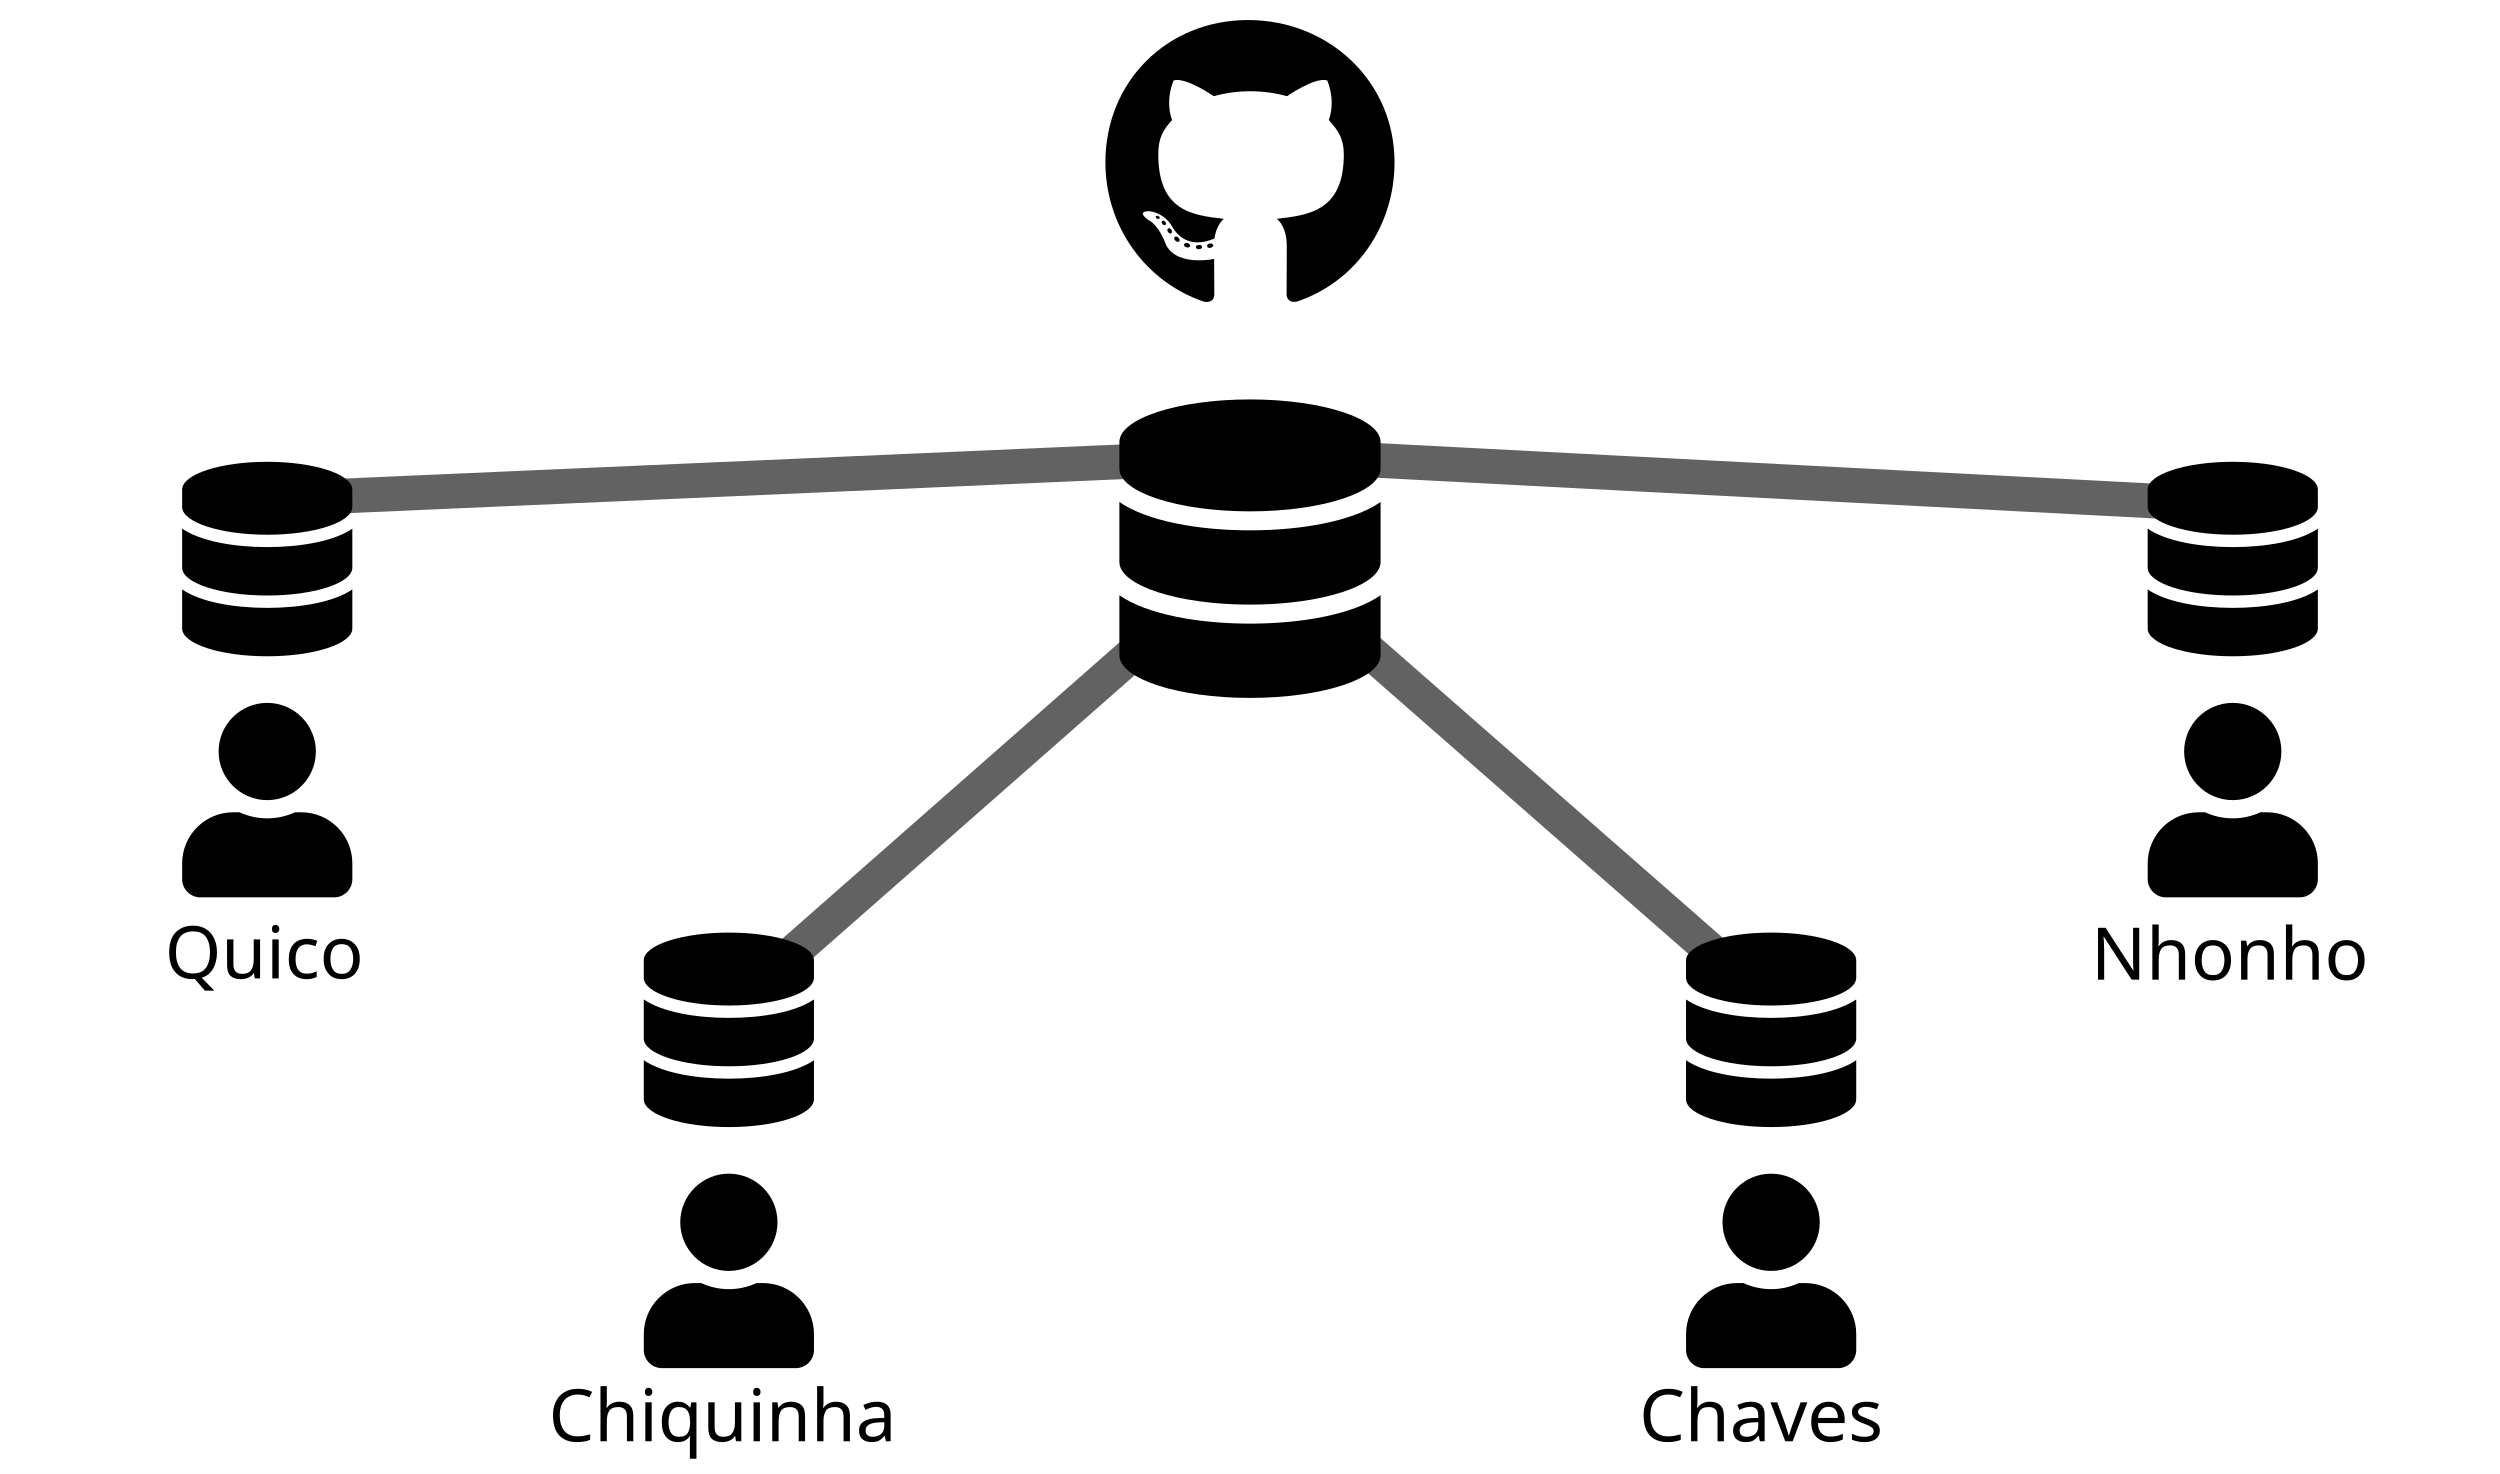
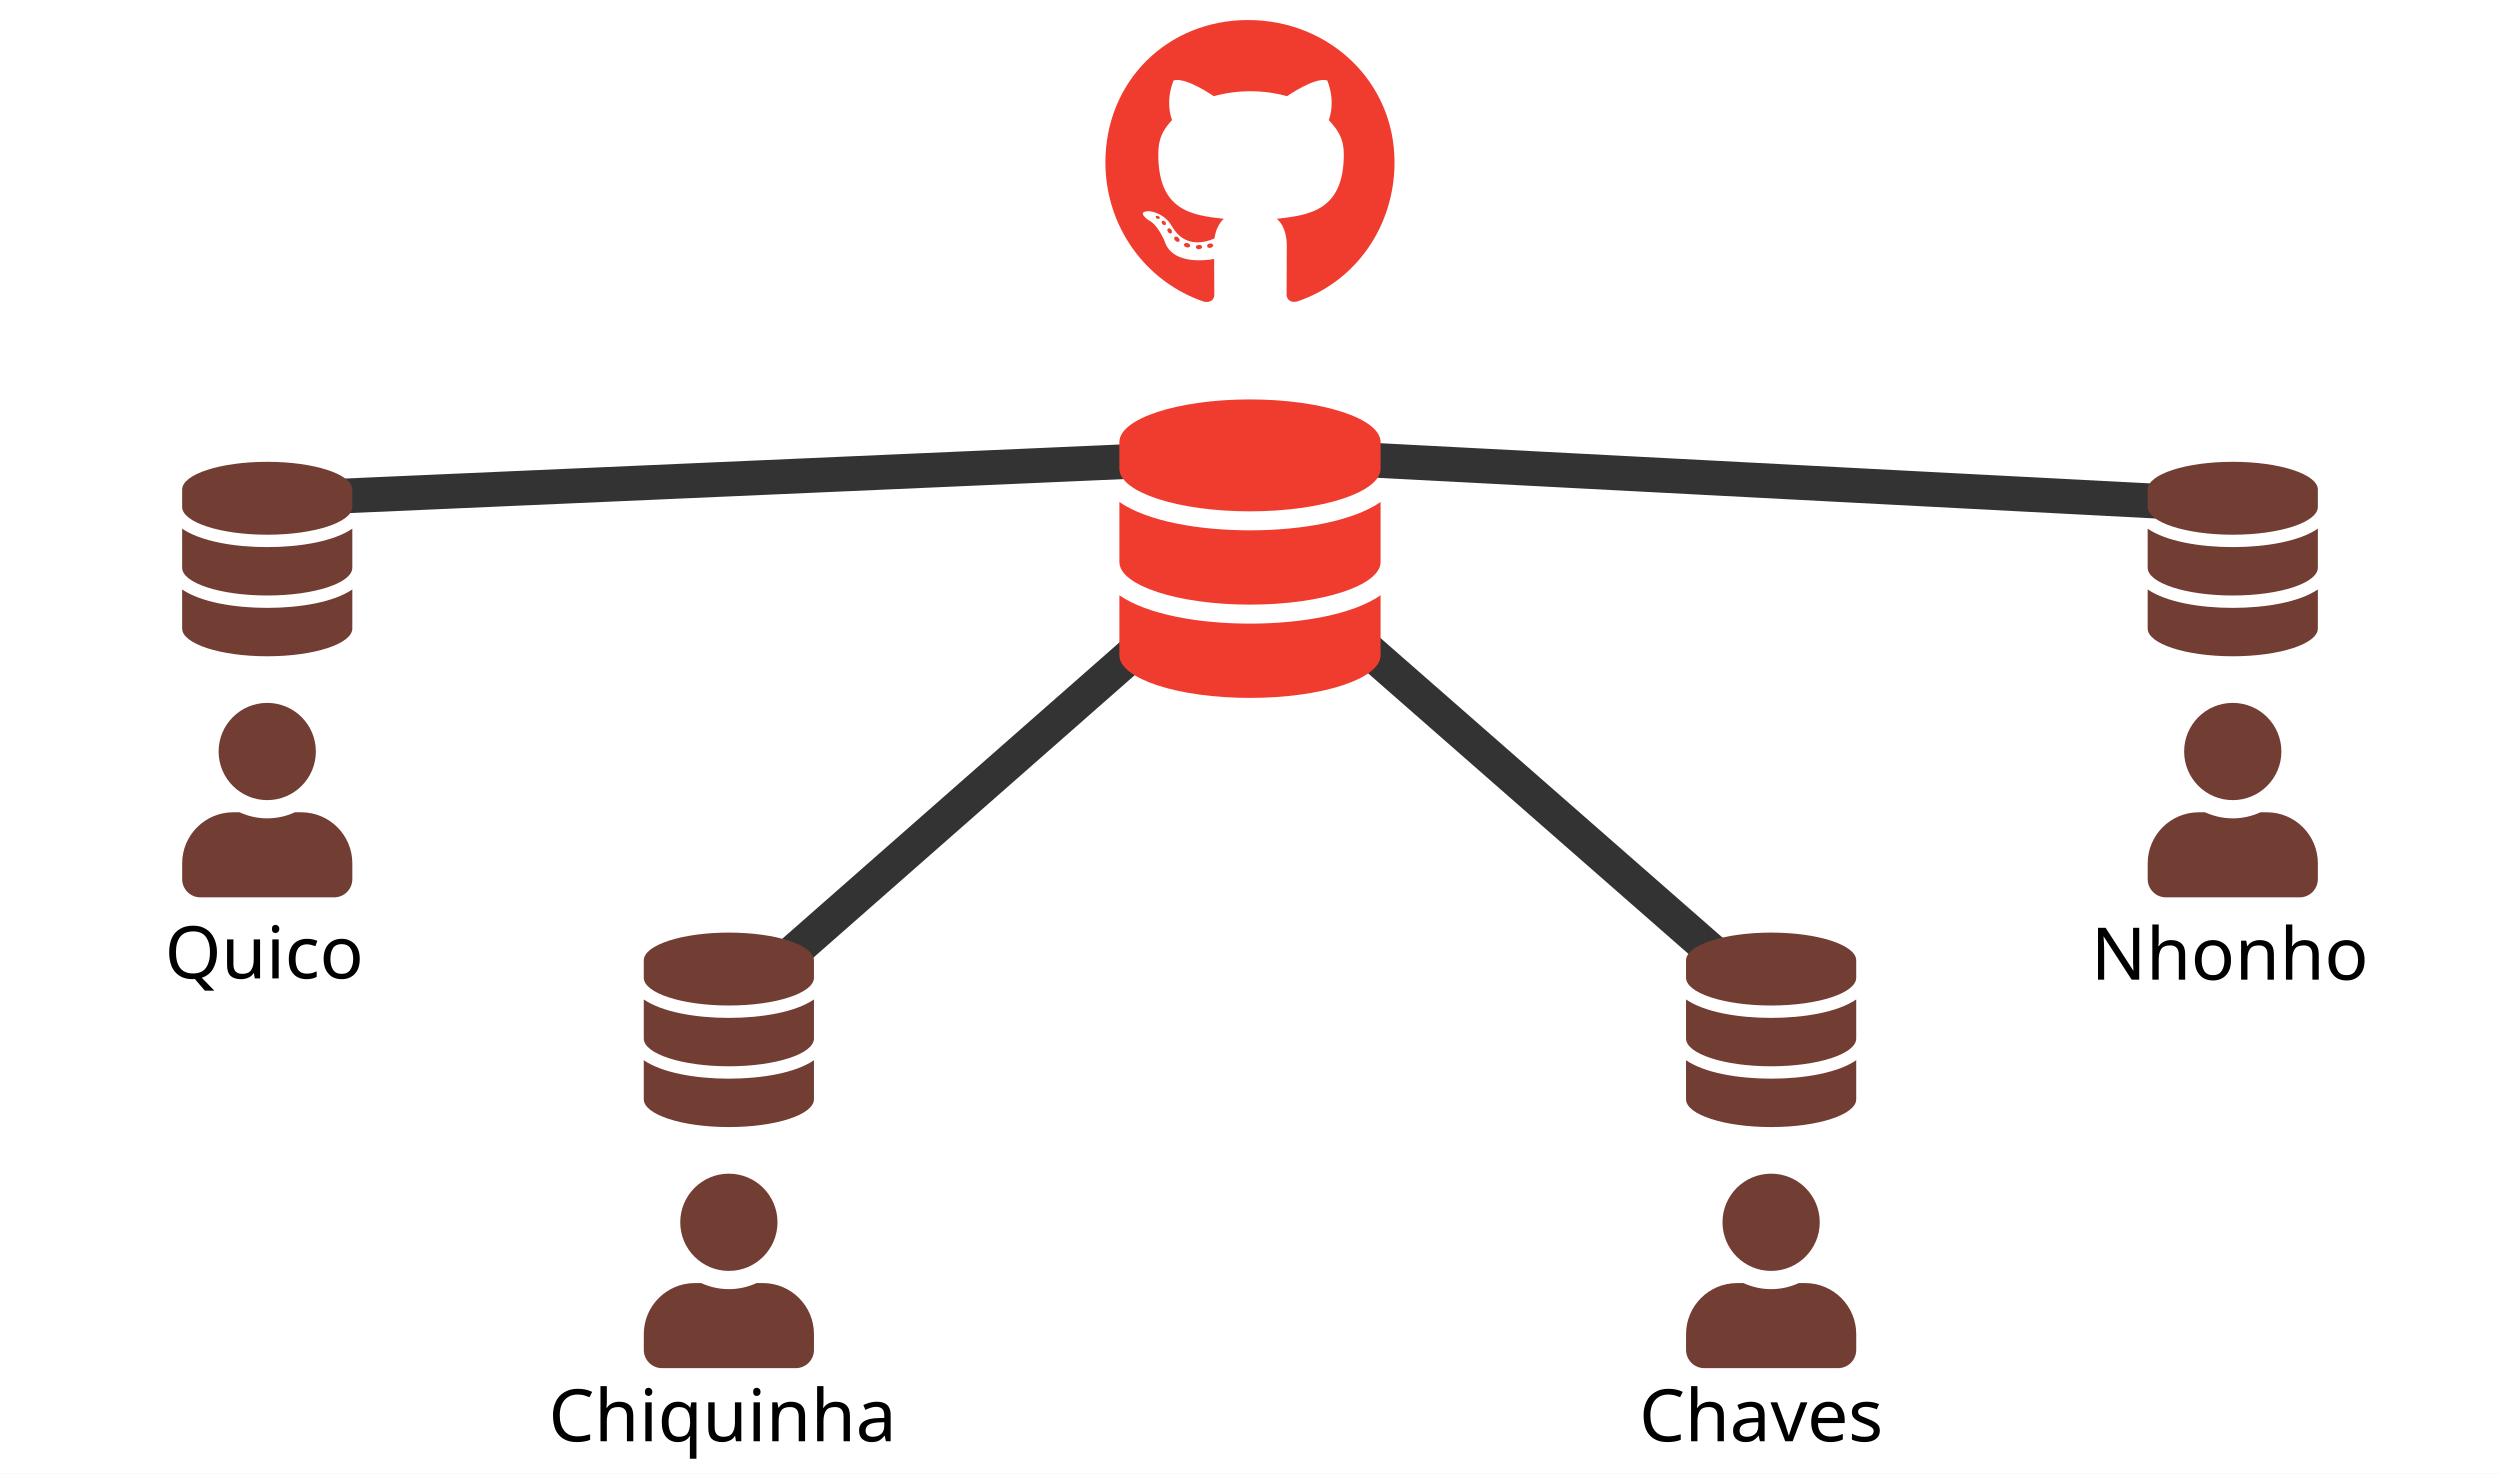
- <svg xmlns="http://www.w3.org/2000/svg" width="190.495mm" height="112.285mm" viewBox="0 0 190.495 112.285" version="1.1" id="svg5">
+ <svg xmlns="http://www.w3.org/2000/svg" width="121.917mm" height="71.862mm" viewBox="0 0 121.917 71.862" version="1.1" id="svg5">
  <defs id="defs2">
    <marker style="overflow:visible" id="Arrow1Lend" refX="0" refY="0" orient="auto">
      <path transform="matrix(-0.8,0,0,-0.8,-10,0)" style="fill:context-stroke;fill-rule:evenodd;stroke:context-stroke;stroke-width:1pt" d="M 0,0 5,-5 -12.5,0 5,5 Z" id="path1398" />
    </marker>
    <marker style="overflow:visible" id="marker1665" refX="0" refY="0" orient="auto">
      <path transform="scale(0.8)" style="fill:context-stroke;fill-rule:evenodd;stroke:context-stroke;stroke-width:1pt" d="M 5.77,0 -2.88,5 V -5 Z" id="path1663" />
    </marker>
    <marker style="overflow:visible" id="TriangleOutL" refX="0" refY="0" orient="auto">
      <path transform="scale(0.8)" style="fill:context-stroke;fill-rule:evenodd;stroke:context-stroke;stroke-width:1pt" d="M 5.77,0 -2.88,5 V -5 Z" id="path1537" />
    </marker>
  </defs>
-   <g id="layer1" transform="translate(-9.268465,-110.7315)">
-     <rect style="fill:#ffffff;fill-opacity:1;stroke:none;stroke-width:2.358;stroke-linecap:round;stroke-miterlimit:4;stroke-dasharray:none;stroke-opacity:1" id="rect4089" width="190.495" height="112.285" x="9.268" y="110.732" />
-     <path style="fill:none;fill-rule:evenodd;stroke:#626262;stroke-width:2.646;stroke-linecap:round;stroke-linejoin:miter;stroke-miterlimit:4;stroke-dasharray:none;stroke-opacity:1" d="m 97.379,145.804 -65.67,2.884" id="path1313" />
-     <path style="fill:none;fill-rule:evenodd;stroke:#626262;stroke-width:2.646;stroke-linecap:round;stroke-linejoin:miter;stroke-miterlimit:4;stroke-dasharray:none;stroke-opacity:1" d="m 111.653,145.682 64.568,3.374" id="path1313-0" />
-     <path style="fill:none;fill-rule:evenodd;stroke:#626262;stroke-width:2.646;stroke-linecap:round;stroke-linejoin:miter;stroke-miterlimit:4;stroke-dasharray:none;stroke-opacity:1" d="m 112.509,159.399 29.148,25.53" id="path1313-0-8" />
-     <path style="fill:none;fill-rule:evenodd;stroke:#626262;stroke-width:2.646;stroke-linecap:round;stroke-linejoin:miter;stroke-miterlimit:4;stroke-dasharray:none;stroke-opacity:1" d="M 96.89,159.399 67.986,184.806" id="path1313-0-8-0" />
-     <g id="g1088" transform="translate(-75.36879,-9.431134)">
-       <path d="m 111.484,157.468 v 1.323 c 0,1.166 -2.904,2.117 -6.484,2.117 -3.58,0 -6.484,-0.951 -6.484,-2.117 v -1.323 c 0,-1.166 2.904,-2.117 6.484,-2.117 3.58,0 6.484,0.951 6.484,2.117 z m 0,2.977 v 2.977 c 0,1.166 -2.904,2.117 -6.484,2.117 -3.58,0 -6.484,-0.951 -6.484,-2.117 v -2.977 c 1.393,0.959 3.943,1.406 6.484,1.406 2.541,0 5.091,-0.447 6.484,-1.406 z m 0,4.631 v 2.977 c 0,1.166 -2.904,2.117 -6.484,2.117 -3.58,0 -6.484,-0.951 -6.484,-2.117 v -2.977 c 1.393,0.959 3.943,1.406 6.484,1.406 2.541,0 5.091,-0.447 6.484,-1.406 z" id="path824" style="stroke-width:0.029" />
-       <path d="m 105,181.131 c 2.046,0 3.705,-1.659 3.705,-3.705 0,-2.046 -1.659,-3.705 -3.705,-3.705 -2.046,0 -3.705,1.659 -3.705,3.705 0,2.046 1.659,3.705 3.705,3.705 z m 2.594,0.926 h -0.483 c -0.643,0.295 -1.358,0.463 -2.11,0.463 -0.753,0 -1.465,-0.168 -2.11,-0.463 h -0.483 c -2.148,0 -3.89,1.743 -3.89,3.89 v 1.204 c 0,0.767 0.622,1.389 1.389,1.389 h 10.189 c 0.767,0 1.389,-0.622 1.389,-1.389 v -1.204 c 0,-2.148 -1.743,-3.89 -3.89,-3.89 z" id="path833" style="stroke-width:0.029" />
+   <g id="layer1" transform="translate(-43.55751,-130.9428)">
+     <g id="g1083" transform="matrix(0.64,0,0,0.64,37.6257,60.07458)">
+       <rect style="fill:#ffffff;fill-opacity:1;stroke:none;stroke-width:2.358;stroke-linecap:round;stroke-miterlimit:4;stroke-dasharray:none;stroke-opacity:1" id="rect4089" width="190.495" height="112.285" x="9.268" y="110.732" />
+       <path style="fill:none;fill-rule:evenodd;stroke:#333333;stroke-width:2.646;stroke-linecap:round;stroke-linejoin:miter;stroke-miterlimit:4;stroke-dasharray:none;stroke-opacity:1" d="m 97.379,145.804 -65.67,2.884" id="path1313" />
+       <path style="fill:none;fill-rule:evenodd;stroke:#333333;stroke-width:2.646;stroke-linecap:round;stroke-linejoin:miter;stroke-miterlimit:4;stroke-dasharray:none;stroke-opacity:1" d="m 111.653,145.682 64.568,3.374" id="path1313-0" />
+       <path style="fill:none;fill-rule:evenodd;stroke:#333333;stroke-width:2.646;stroke-linecap:round;stroke-linejoin:miter;stroke-miterlimit:4;stroke-dasharray:none;stroke-opacity:1" d="m 112.509,159.399 29.148,25.53" id="path1313-0-8" />
+       <path style="fill:none;fill-rule:evenodd;stroke:#333333;stroke-width:2.646;stroke-linecap:round;stroke-linejoin:miter;stroke-miterlimit:4;stroke-dasharray:none;stroke-opacity:1" d="M 96.89,159.399 67.986,184.806" id="path1313-0-8-0" />
+       <g id="g1088" transform="translate(-75.36879,-9.431134)" style="fill:#723d33;fill-opacity:1">
+         <path d="m 111.484,157.468 v 1.323 c 0,1.166 -2.904,2.117 -6.484,2.117 -3.58,0 -6.484,-0.951 -6.484,-2.117 v -1.323 c 0,-1.166 2.904,-2.117 6.484,-2.117 3.58,0 6.484,0.951 6.484,2.117 z m 0,2.977 v 2.977 c 0,1.166 -2.904,2.117 -6.484,2.117 -3.58,0 -6.484,-0.951 -6.484,-2.117 v -2.977 c 1.393,0.959 3.943,1.406 6.484,1.406 2.541,0 5.091,-0.447 6.484,-1.406 z m 0,4.631 v 2.977 c 0,1.166 -2.904,2.117 -6.484,2.117 -3.58,0 -6.484,-0.951 -6.484,-2.117 v -2.977 c 1.393,0.959 3.943,1.406 6.484,1.406 2.541,0 5.091,-0.447 6.484,-1.406 z" id="path824" style="fill:#723d33;fill-opacity:1;stroke-width:0.029" />
+         <path d="m 105,181.131 c 2.046,0 3.705,-1.659 3.705,-3.705 0,-2.046 -1.659,-3.705 -3.705,-3.705 -2.046,0 -3.705,1.659 -3.705,3.705 0,2.046 1.659,3.705 3.705,3.705 z m 2.594,0.926 h -0.483 c -0.643,0.295 -1.358,0.463 -2.11,0.463 -0.753,0 -1.465,-0.168 -2.11,-0.463 h -0.483 c -2.148,0 -3.89,1.743 -3.89,3.89 v 1.204 c 0,0.767 0.622,1.389 1.389,1.389 h 10.189 c 0.767,0 1.389,-0.622 1.389,-1.389 v -1.204 c 0,-2.148 -1.743,-3.89 -3.89,-3.89 z" id="path833" style="fill:#723d33;fill-opacity:1;stroke-width:0.029" />
+       </g>
+       <g id="g1088-1" transform="translate(-40.19321,26.44218)" style="fill:#723d33;fill-opacity:1">
+         <path d="m 111.484,157.468 v 1.323 c 0,1.166 -2.904,2.117 -6.484,2.117 -3.58,0 -6.484,-0.951 -6.484,-2.117 v -1.323 c 0,-1.166 2.904,-2.117 6.484,-2.117 3.58,0 6.484,0.951 6.484,2.117 z m 0,2.977 v 2.977 c 0,1.166 -2.904,2.117 -6.484,2.117 -3.58,0 -6.484,-0.951 -6.484,-2.117 v -2.977 c 1.393,0.959 3.943,1.406 6.484,1.406 2.541,0 5.091,-0.447 6.484,-1.406 z m 0,4.631 v 2.977 c 0,1.166 -2.904,2.117 -6.484,2.117 -3.58,0 -6.484,-0.951 -6.484,-2.117 v -2.977 c 1.393,0.959 3.943,1.406 6.484,1.406 2.541,0 5.091,-0.447 6.484,-1.406 z" id="path824-0" style="fill:#723d33;fill-opacity:1;stroke-width:0.029" />
+         <path d="m 105,181.131 c 2.046,0 3.705,-1.659 3.705,-3.705 0,-2.046 -1.659,-3.705 -3.705,-3.705 -2.046,0 -3.705,1.659 -3.705,3.705 0,2.046 1.659,3.705 3.705,3.705 z m 2.594,0.926 h -0.483 c -0.643,0.295 -1.358,0.463 -2.11,0.463 -0.753,0 -1.465,-0.168 -2.11,-0.463 h -0.483 c -2.148,0 -3.89,1.743 -3.89,3.89 v 1.204 c 0,0.767 0.622,1.389 1.389,1.389 h 10.189 c 0.767,0 1.389,-0.622 1.389,-1.389 v -1.204 c 0,-2.148 -1.743,-3.89 -3.89,-3.89 z" id="path833-2" style="fill:#723d33;fill-opacity:1;stroke-width:0.029" />
+       </g>
+       <g id="g1088-7" transform="translate(39.22485,26.44218)" style="fill:#723d33;fill-opacity:1">
+         <path d="m 111.484,157.468 v 1.323 c 0,1.166 -2.904,2.117 -6.484,2.117 -3.58,0 -6.484,-0.951 -6.484,-2.117 v -1.323 c 0,-1.166 2.904,-2.117 6.484,-2.117 3.58,0 6.484,0.951 6.484,2.117 z m 0,2.977 v 2.977 c 0,1.166 -2.904,2.117 -6.484,2.117 -3.58,0 -6.484,-0.951 -6.484,-2.117 v -2.977 c 1.393,0.959 3.943,1.406 6.484,1.406 2.541,0 5.091,-0.447 6.484,-1.406 z m 0,4.631 v 2.977 c 0,1.166 -2.904,2.117 -6.484,2.117 -3.58,0 -6.484,-0.951 -6.484,-2.117 v -2.977 c 1.393,0.959 3.943,1.406 6.484,1.406 2.541,0 5.091,-0.447 6.484,-1.406 z" id="path824-9" style="fill:#723d33;fill-opacity:1;stroke-width:0.029" />
+         <path d="m 105,181.131 c 2.046,0 3.705,-1.659 3.705,-3.705 0,-2.046 -1.659,-3.705 -3.705,-3.705 -2.046,0 -3.705,1.659 -3.705,3.705 0,2.046 1.659,3.705 3.705,3.705 z m 2.594,0.926 h -0.483 c -0.643,0.295 -1.358,0.463 -2.11,0.463 -0.753,0 -1.465,-0.168 -2.11,-0.463 h -0.483 c -2.148,0 -3.89,1.743 -3.89,3.89 v 1.204 c 0,0.767 0.622,1.389 1.389,1.389 h 10.189 c 0.767,0 1.389,-0.622 1.389,-1.389 v -1.204 c 0,-2.148 -1.743,-3.89 -3.89,-3.89 z" id="path833-3" style="fill:#723d33;fill-opacity:1;stroke-width:0.029" />
+       </g>
+       <g id="g1088-9" transform="translate(74.40043,-9.431135)" style="fill:#723d33;fill-opacity:1">
+         <path d="m 111.484,157.468 v 1.323 c 0,1.166 -2.904,2.117 -6.484,2.117 -3.58,0 -6.484,-0.951 -6.484,-2.117 v -1.323 c 0,-1.166 2.904,-2.117 6.484,-2.117 3.58,0 6.484,0.951 6.484,2.117 z m 0,2.977 v 2.977 c 0,1.166 -2.904,2.117 -6.484,2.117 -3.58,0 -6.484,-0.951 -6.484,-2.117 v -2.977 c 1.393,0.959 3.943,1.406 6.484,1.406 2.541,0 5.091,-0.447 6.484,-1.406 z m 0,4.631 v 2.977 c 0,1.166 -2.904,2.117 -6.484,2.117 -3.58,0 -6.484,-0.951 -6.484,-2.117 v -2.977 c 1.393,0.959 3.943,1.406 6.484,1.406 2.541,0 5.091,-0.447 6.484,-1.406 z" id="path824-6" style="fill:#723d33;fill-opacity:1;stroke-width:0.029" />
+         <path d="m 105,181.131 c 2.046,0 3.705,-1.659 3.705,-3.705 0,-2.046 -1.659,-3.705 -3.705,-3.705 -2.046,0 -3.705,1.659 -3.705,3.705 0,2.046 1.659,3.705 3.705,3.705 z m 2.594,0.926 h -0.483 c -0.643,0.295 -1.358,0.463 -2.11,0.463 -0.753,0 -1.465,-0.168 -2.11,-0.463 h -0.483 c -2.148,0 -3.89,1.743 -3.89,3.89 v 1.204 c 0,0.767 0.622,1.389 1.389,1.389 h 10.189 c 0.767,0 1.389,-0.622 1.389,-1.389 v -1.204 c 0,-2.148 -1.743,-3.89 -3.89,-3.89 z" id="path833-37" style="fill:#723d33;fill-opacity:1;stroke-width:0.029" />
+       </g>
+       <g id="g1166" transform="matrix(1.534814,0,0,1.534814,-53.53863,-38.72118)" style="fill:#f03c2e;fill-opacity:1">
+         <path d="m 109.463,119.322 v 1.323 c 0,1.166 -2.904,2.117 -6.484,2.117 -3.58,0 -6.484,-0.951 -6.484,-2.117 v -1.323 c 0,-1.166 2.904,-2.117 6.484,-2.117 3.58,0 6.484,0.951 6.484,2.117 z m 0,2.977 v 2.977 c 0,1.166 -2.904,2.117 -6.484,2.117 -3.58,0 -6.484,-0.951 -6.484,-2.117 v -2.977 c 1.393,0.959 3.943,1.406 6.484,1.406 2.541,0 5.091,-0.447 6.484,-1.406 z m 0,4.631 v 2.977 c 0,1.166 -2.904,2.117 -6.484,2.117 -3.58,0 -6.484,-0.951 -6.484,-2.117 v -2.977 c 1.393,0.959 3.943,1.406 6.484,1.406 2.541,0 5.091,-0.447 6.484,-1.406 z" id="path824-2" style="fill:#f03c2e;fill-opacity:1;stroke-width:0.029" />
+         <path d="m 100.603,109.64 c 0,0.058 -0.067,0.104 -0.151,0.104 -0.096,0.009 -0.162,-0.038 -0.162,-0.104 0,-0.058 0.067,-0.104 0.151,-0.104 0.087,-0.009 0.162,0.038 0.162,0.104 z m -0.9,-0.13 c -0.02,0.058 0.038,0.124 0.124,0.142 0.075,0.029 0.162,0 0.179,-0.058 0.017,-0.058 -0.038,-0.124 -0.124,-0.151 -0.075,-0.02 -0.159,0.009 -0.179,0.067 z m 1.279,-0.049 c -0.084,0.02 -0.142,0.075 -0.133,0.142 0.009,0.058 0.084,0.096 0.171,0.075 0.084,-0.02 0.142,-0.075 0.133,-0.133 -0.009,-0.055 -0.087,-0.093 -0.171,-0.084 z m 1.905,-11.092 c -4.015,0 -7.086,3.048 -7.086,7.063 0,3.21 2.02,5.957 4.906,6.924 0.371,0.067 0.501,-0.162 0.501,-0.35 0,-0.179 -0.009,-1.169 -0.009,-1.777 0,0 -2.026,0.434 -2.452,-0.863 0,0 -0.33,-0.842 -0.805,-1.059 0,0 -0.663,-0.454 0.046,-0.446 0,0 0.721,0.058 1.117,0.747 0.634,1.117 1.696,0.796 2.11,0.605 0.067,-0.463 0.255,-0.784 0.463,-0.975 -1.618,-0.179 -3.251,-0.414 -3.251,-3.199 0,-0.796 0.22,-1.195 0.683,-1.705 -0.075,-0.188 -0.321,-0.964 0.075,-1.965 0.605,-0.188 1.997,0.782 1.997,0.782 0.579,-0.162 1.201,-0.246 1.818,-0.246 0.617,0 1.239,0.084 1.818,0.246 0,0 1.392,-0.973 1.997,-0.782 0.397,1.004 0.151,1.777 0.075,1.965 0.463,0.512 0.747,0.912 0.747,1.705 0,2.793 -1.705,3.016 -3.323,3.199 0.266,0.229 0.492,0.663 0.492,1.343 0,0.975 -0.009,2.183 -0.009,2.42 0,0.188 0.133,0.417 0.501,0.35 2.895,-0.961 4.857,-3.708 4.857,-6.918 0,-4.015 -3.256,-7.063 -7.271,-7.063 z m -4.272,9.983 c -0.038,0.029 -0.029,0.096 0.02,0.151 0.046,0.046 0.113,0.067 0.151,0.029 0.038,-0.029 0.029,-0.096 -0.02,-0.151 -0.046,-0.046 -0.113,-0.067 -0.151,-0.029 z m -0.313,-0.234 c -0.02,0.038 0.009,0.084 0.067,0.113 0.046,0.029 0.104,0.02 0.124,-0.02 0.02,-0.038 -0.009,-0.084 -0.067,-0.113 -0.058,-0.017 -0.104,-0.009 -0.124,0.02 z m 0.938,1.03 c -0.046,0.038 -0.029,0.124 0.038,0.179 0.067,0.067 0.151,0.075 0.188,0.029 0.038,-0.038 0.02,-0.124 -0.038,-0.179 -0.064,-0.067 -0.151,-0.075 -0.188,-0.029 z m -0.33,-0.426 c -0.046,0.029 -0.046,0.104 0,0.171 0.046,0.067 0.124,0.096 0.162,0.067 0.046,-0.038 0.046,-0.113 0,-0.179 -0.041,-0.067 -0.116,-0.096 -0.162,-0.058 z" id="path842" style="fill:#f03c2e;fill-opacity:1;stroke-width:0.029" />
+       </g>
+       <text xml:space="preserve" style="font-style:normal;font-variant:normal;font-weight:normal;font-stretch:normal;font-size:5.529px;line-height:125%;font-family:'Lucida Sans';-inkscape-font-specification:'Lucida Sans, Normal';font-variant-ligatures:normal;font-variant-caps:normal;font-variant-numeric:normal;font-variant-east-asian:normal;letter-spacing:0px;word-spacing:0px;fill:#000000;fill-opacity:1;stroke:none;stroke-width:0.138px;stroke-linecap:butt;stroke-linejoin:miter;stroke-opacity:1" x="21.816" y="185.283" id="text5317">
+         <tspan id="tspan5315" style="font-style:normal;font-variant:normal;font-weight:normal;font-stretch:normal;font-size:5.529px;font-family:'Lucida Sans';-inkscape-font-specification:'Lucida Sans, Normal';font-variant-ligatures:normal;font-variant-caps:normal;font-variant-numeric:normal;font-variant-east-asian:normal;stroke-width:0.138px" x="21.816" y="185.283">Quico</tspan>
+       </text>
+       <text xml:space="preserve" style="font-style:normal;font-variant:normal;font-weight:normal;font-stretch:normal;font-size:5.529px;line-height:125%;font-family:'Lucida Sans';-inkscape-font-specification:'Lucida Sans, Normal';font-variant-ligatures:normal;font-variant-caps:normal;font-variant-numeric:normal;font-variant-east-asian:normal;letter-spacing:0px;word-spacing:0px;fill:#000000;fill-opacity:1;stroke:none;stroke-width:0.138px;stroke-linecap:butt;stroke-linejoin:miter;stroke-opacity:1" x="51.062" y="220.554" id="text5317-2">
+         <tspan id="tspan5315-7" style="font-style:normal;font-variant:normal;font-weight:normal;font-stretch:normal;font-size:5.529px;font-family:'Lucida Sans';-inkscape-font-specification:'Lucida Sans, Normal';font-variant-ligatures:normal;font-variant-caps:normal;font-variant-numeric:normal;font-variant-east-asian:normal;stroke-width:0.138px" x="51.062" y="220.554">Chiquinha</tspan>
+       </text>
+       <text xml:space="preserve" style="font-style:normal;font-variant:normal;font-weight:normal;font-stretch:normal;font-size:5.529px;line-height:125%;font-family:'Lucida Sans';-inkscape-font-specification:'Lucida Sans, Normal';font-variant-ligatures:normal;font-variant-caps:normal;font-variant-numeric:normal;font-variant-east-asian:normal;letter-spacing:0px;word-spacing:0px;fill:#000000;fill-opacity:1;stroke:none;stroke-width:0.138px;stroke-linecap:butt;stroke-linejoin:miter;stroke-opacity:1" x="134.165" y="220.554" id="text5317-1">
+         <tspan id="tspan5315-2" style="font-style:normal;font-variant:normal;font-weight:normal;font-stretch:normal;font-size:5.529px;font-family:'Lucida Sans';-inkscape-font-specification:'Lucida Sans, Normal';font-variant-ligatures:normal;font-variant-caps:normal;font-variant-numeric:normal;font-variant-east-asian:normal;stroke-width:0.138px" x="134.165" y="220.554">Chaves</tspan>
+       </text>
+       <text xml:space="preserve" style="font-style:normal;font-variant:normal;font-weight:normal;font-stretch:normal;font-size:5.529px;line-height:125%;font-family:'Lucida Sans';-inkscape-font-specification:'Lucida Sans, Normal';font-variant-ligatures:normal;font-variant-caps:normal;font-variant-numeric:normal;font-variant-east-asian:normal;letter-spacing:0px;word-spacing:0px;fill:#000000;fill-opacity:1;stroke:none;stroke-width:0.138px;stroke-linecap:butt;stroke-linejoin:miter;stroke-opacity:1" x="168.601" y="185.381" id="text5317-0">
+         <tspan id="tspan5315-4" style="font-style:normal;font-variant:normal;font-weight:normal;font-stretch:normal;font-size:5.529px;font-family:'Lucida Sans';-inkscape-font-specification:'Lucida Sans, Normal';font-variant-ligatures:normal;font-variant-caps:normal;font-variant-numeric:normal;font-variant-east-asian:normal;stroke-width:0.138px" x="168.601" y="185.381">Nhonho</tspan>
+       </text>
    </g>
-     <g id="g1088-1" transform="translate(-40.19321,26.44218)">
-       <path d="m 111.484,157.468 v 1.323 c 0,1.166 -2.904,2.117 -6.484,2.117 -3.58,0 -6.484,-0.951 -6.484,-2.117 v -1.323 c 0,-1.166 2.904,-2.117 6.484,-2.117 3.58,0 6.484,0.951 6.484,2.117 z m 0,2.977 v 2.977 c 0,1.166 -2.904,2.117 -6.484,2.117 -3.58,0 -6.484,-0.951 -6.484,-2.117 v -2.977 c 1.393,0.959 3.943,1.406 6.484,1.406 2.541,0 5.091,-0.447 6.484,-1.406 z m 0,4.631 v 2.977 c 0,1.166 -2.904,2.117 -6.484,2.117 -3.58,0 -6.484,-0.951 -6.484,-2.117 v -2.977 c 1.393,0.959 3.943,1.406 6.484,1.406 2.541,0 5.091,-0.447 6.484,-1.406 z" id="path824-0" style="stroke-width:0.029" />
-       <path d="m 105,181.131 c 2.046,0 3.705,-1.659 3.705,-3.705 0,-2.046 -1.659,-3.705 -3.705,-3.705 -2.046,0 -3.705,1.659 -3.705,3.705 0,2.046 1.659,3.705 3.705,3.705 z m 2.594,0.926 h -0.483 c -0.643,0.295 -1.358,0.463 -2.11,0.463 -0.753,0 -1.465,-0.168 -2.11,-0.463 h -0.483 c -2.148,0 -3.89,1.743 -3.89,3.89 v 1.204 c 0,0.767 0.622,1.389 1.389,1.389 h 10.189 c 0.767,0 1.389,-0.622 1.389,-1.389 v -1.204 c 0,-2.148 -1.743,-3.89 -3.89,-3.89 z" id="path833-2" style="stroke-width:0.029" />
-     </g>
-     <g id="g1088-7" transform="translate(39.22485,26.44218)">
-       <path d="m 111.484,157.468 v 1.323 c 0,1.166 -2.904,2.117 -6.484,2.117 -3.58,0 -6.484,-0.951 -6.484,-2.117 v -1.323 c 0,-1.166 2.904,-2.117 6.484,-2.117 3.58,0 6.484,0.951 6.484,2.117 z m 0,2.977 v 2.977 c 0,1.166 -2.904,2.117 -6.484,2.117 -3.58,0 -6.484,-0.951 -6.484,-2.117 v -2.977 c 1.393,0.959 3.943,1.406 6.484,1.406 2.541,0 5.091,-0.447 6.484,-1.406 z m 0,4.631 v 2.977 c 0,1.166 -2.904,2.117 -6.484,2.117 -3.58,0 -6.484,-0.951 -6.484,-2.117 v -2.977 c 1.393,0.959 3.943,1.406 6.484,1.406 2.541,0 5.091,-0.447 6.484,-1.406 z" id="path824-9" style="stroke-width:0.029" />
-       <path d="m 105,181.131 c 2.046,0 3.705,-1.659 3.705,-3.705 0,-2.046 -1.659,-3.705 -3.705,-3.705 -2.046,0 -3.705,1.659 -3.705,3.705 0,2.046 1.659,3.705 3.705,3.705 z m 2.594,0.926 h -0.483 c -0.643,0.295 -1.358,0.463 -2.11,0.463 -0.753,0 -1.465,-0.168 -2.11,-0.463 h -0.483 c -2.148,0 -3.89,1.743 -3.89,3.89 v 1.204 c 0,0.767 0.622,1.389 1.389,1.389 h 10.189 c 0.767,0 1.389,-0.622 1.389,-1.389 v -1.204 c 0,-2.148 -1.743,-3.89 -3.89,-3.89 z" id="path833-3" style="stroke-width:0.029" />
-     </g>
-     <g id="g1088-9" transform="translate(74.40043,-9.431135)">
-       <path d="m 111.484,157.468 v 1.323 c 0,1.166 -2.904,2.117 -6.484,2.117 -3.58,0 -6.484,-0.951 -6.484,-2.117 v -1.323 c 0,-1.166 2.904,-2.117 6.484,-2.117 3.58,0 6.484,0.951 6.484,2.117 z m 0,2.977 v 2.977 c 0,1.166 -2.904,2.117 -6.484,2.117 -3.58,0 -6.484,-0.951 -6.484,-2.117 v -2.977 c 1.393,0.959 3.943,1.406 6.484,1.406 2.541,0 5.091,-0.447 6.484,-1.406 z m 0,4.631 v 2.977 c 0,1.166 -2.904,2.117 -6.484,2.117 -3.58,0 -6.484,-0.951 -6.484,-2.117 v -2.977 c 1.393,0.959 3.943,1.406 6.484,1.406 2.541,0 5.091,-0.447 6.484,-1.406 z" id="path824-6" style="stroke-width:0.029" />
-       <path d="m 105,181.131 c 2.046,0 3.705,-1.659 3.705,-3.705 0,-2.046 -1.659,-3.705 -3.705,-3.705 -2.046,0 -3.705,1.659 -3.705,3.705 0,2.046 1.659,3.705 3.705,3.705 z m 2.594,0.926 h -0.483 c -0.643,0.295 -1.358,0.463 -2.11,0.463 -0.753,0 -1.465,-0.168 -2.11,-0.463 h -0.483 c -2.148,0 -3.89,1.743 -3.89,3.89 v 1.204 c 0,0.767 0.622,1.389 1.389,1.389 h 10.189 c 0.767,0 1.389,-0.622 1.389,-1.389 v -1.204 c 0,-2.148 -1.743,-3.89 -3.89,-3.89 z" id="path833-37" style="stroke-width:0.029" />
-     </g>
-     <g id="g1166" transform="matrix(1.534814,0,0,1.534814,-53.53863,-38.72118)">
-       <path d="m 109.463,119.322 v 1.323 c 0,1.166 -2.904,2.117 -6.484,2.117 -3.58,0 -6.484,-0.951 -6.484,-2.117 v -1.323 c 0,-1.166 2.904,-2.117 6.484,-2.117 3.58,0 6.484,0.951 6.484,2.117 z m 0,2.977 v 2.977 c 0,1.166 -2.904,2.117 -6.484,2.117 -3.58,0 -6.484,-0.951 -6.484,-2.117 v -2.977 c 1.393,0.959 3.943,1.406 6.484,1.406 2.541,0 5.091,-0.447 6.484,-1.406 z m 0,4.631 v 2.977 c 0,1.166 -2.904,2.117 -6.484,2.117 -3.58,0 -6.484,-0.951 -6.484,-2.117 v -2.977 c 1.393,0.959 3.943,1.406 6.484,1.406 2.541,0 5.091,-0.447 6.484,-1.406 z" id="path824-2" style="stroke-width:0.029" />
-       <path d="m 100.603,109.64 c 0,0.058 -0.067,0.104 -0.151,0.104 -0.096,0.009 -0.162,-0.038 -0.162,-0.104 0,-0.058 0.067,-0.104 0.151,-0.104 0.087,-0.009 0.162,0.038 0.162,0.104 z m -0.9,-0.13 c -0.02,0.058 0.038,0.124 0.124,0.142 0.075,0.029 0.162,0 0.179,-0.058 0.017,-0.058 -0.038,-0.124 -0.124,-0.151 -0.075,-0.02 -0.159,0.009 -0.179,0.067 z m 1.279,-0.049 c -0.084,0.02 -0.142,0.075 -0.133,0.142 0.009,0.058 0.084,0.096 0.171,0.075 0.084,-0.02 0.142,-0.075 0.133,-0.133 -0.009,-0.055 -0.087,-0.093 -0.171,-0.084 z m 1.905,-11.092 c -4.015,0 -7.086,3.048 -7.086,7.063 0,3.21 2.02,5.957 4.906,6.924 0.371,0.067 0.501,-0.162 0.501,-0.35 0,-0.179 -0.009,-1.169 -0.009,-1.777 0,0 -2.026,0.434 -2.452,-0.863 0,0 -0.33,-0.842 -0.805,-1.059 0,0 -0.663,-0.454 0.046,-0.446 0,0 0.721,0.058 1.117,0.747 0.634,1.117 1.696,0.796 2.11,0.605 0.067,-0.463 0.255,-0.784 0.463,-0.975 -1.618,-0.179 -3.251,-0.414 -3.251,-3.199 0,-0.796 0.22,-1.195 0.683,-1.705 -0.075,-0.188 -0.321,-0.964 0.075,-1.965 0.605,-0.188 1.997,0.782 1.997,0.782 0.579,-0.162 1.201,-0.246 1.818,-0.246 0.617,0 1.239,0.084 1.818,0.246 0,0 1.392,-0.973 1.997,-0.782 0.397,1.004 0.151,1.777 0.075,1.965 0.463,0.512 0.747,0.912 0.747,1.705 0,2.793 -1.705,3.016 -3.323,3.199 0.266,0.229 0.492,0.663 0.492,1.343 0,0.975 -0.009,2.183 -0.009,2.42 0,0.188 0.133,0.417 0.501,0.35 2.895,-0.961 4.857,-3.708 4.857,-6.918 0,-4.015 -3.256,-7.063 -7.271,-7.063 z m -4.272,9.983 c -0.038,0.029 -0.029,0.096 0.02,0.151 0.046,0.046 0.113,0.067 0.151,0.029 0.038,-0.029 0.029,-0.096 -0.02,-0.151 -0.046,-0.046 -0.113,-0.067 -0.151,-0.029 z m -0.313,-0.234 c -0.02,0.038 0.009,0.084 0.067,0.113 0.046,0.029 0.104,0.02 0.124,-0.02 0.02,-0.038 -0.009,-0.084 -0.067,-0.113 -0.058,-0.017 -0.104,-0.009 -0.124,0.02 z m 0.938,1.03 c -0.046,0.038 -0.029,0.124 0.038,0.179 0.067,0.067 0.151,0.075 0.188,0.029 0.038,-0.038 0.02,-0.124 -0.038,-0.179 -0.064,-0.067 -0.151,-0.075 -0.188,-0.029 z m -0.33,-0.426 c -0.046,0.029 -0.046,0.104 0,0.171 0.046,0.067 0.124,0.096 0.162,0.067 0.046,-0.038 0.046,-0.113 0,-0.179 -0.041,-0.067 -0.116,-0.096 -0.162,-0.058 z" id="path842" style="stroke-width:0.029" />
-     </g>
-     <text xml:space="preserve" style="font-style:normal;font-variant:normal;font-weight:normal;font-stretch:normal;font-size:5.529px;line-height:125%;font-family:'Lucida Sans';-inkscape-font-specification:'Lucida Sans, Normal';font-variant-ligatures:normal;font-variant-caps:normal;font-variant-numeric:normal;font-variant-east-asian:normal;letter-spacing:0px;word-spacing:0px;fill:#000000;fill-opacity:1;stroke:none;stroke-width:0.138px;stroke-linecap:butt;stroke-linejoin:miter;stroke-opacity:1" x="21.816" y="185.283" id="text5317">
-       <tspan id="tspan5315" style="font-style:normal;font-variant:normal;font-weight:normal;font-stretch:normal;font-size:5.529px;font-family:'Lucida Sans';-inkscape-font-specification:'Lucida Sans, Normal';font-variant-ligatures:normal;font-variant-caps:normal;font-variant-numeric:normal;font-variant-east-asian:normal;stroke-width:0.138px" x="21.816" y="185.283">Quico</tspan>
-     </text>
-     <text xml:space="preserve" style="font-style:normal;font-variant:normal;font-weight:normal;font-stretch:normal;font-size:5.529px;line-height:125%;font-family:'Lucida Sans';-inkscape-font-specification:'Lucida Sans, Normal';font-variant-ligatures:normal;font-variant-caps:normal;font-variant-numeric:normal;font-variant-east-asian:normal;letter-spacing:0px;word-spacing:0px;fill:#000000;fill-opacity:1;stroke:none;stroke-width:0.138px;stroke-linecap:butt;stroke-linejoin:miter;stroke-opacity:1" x="51.062" y="220.554" id="text5317-2">
-       <tspan id="tspan5315-7" style="font-style:normal;font-variant:normal;font-weight:normal;font-stretch:normal;font-size:5.529px;font-family:'Lucida Sans';-inkscape-font-specification:'Lucida Sans, Normal';font-variant-ligatures:normal;font-variant-caps:normal;font-variant-numeric:normal;font-variant-east-asian:normal;stroke-width:0.138px" x="51.062" y="220.554">Chiquinha</tspan>
-     </text>
-     <text xml:space="preserve" style="font-style:normal;font-variant:normal;font-weight:normal;font-stretch:normal;font-size:5.529px;line-height:125%;font-family:'Lucida Sans';-inkscape-font-specification:'Lucida Sans, Normal';font-variant-ligatures:normal;font-variant-caps:normal;font-variant-numeric:normal;font-variant-east-asian:normal;letter-spacing:0px;word-spacing:0px;fill:#000000;fill-opacity:1;stroke:none;stroke-width:0.138px;stroke-linecap:butt;stroke-linejoin:miter;stroke-opacity:1" x="134.165" y="220.554" id="text5317-1">
-       <tspan id="tspan5315-2" style="font-style:normal;font-variant:normal;font-weight:normal;font-stretch:normal;font-size:5.529px;font-family:'Lucida Sans';-inkscape-font-specification:'Lucida Sans, Normal';font-variant-ligatures:normal;font-variant-caps:normal;font-variant-numeric:normal;font-variant-east-asian:normal;stroke-width:0.138px" x="134.165" y="220.554">Chaves</tspan>
-     </text>
-     <text xml:space="preserve" style="font-style:normal;font-variant:normal;font-weight:normal;font-stretch:normal;font-size:5.529px;line-height:125%;font-family:'Lucida Sans';-inkscape-font-specification:'Lucida Sans, Normal';font-variant-ligatures:normal;font-variant-caps:normal;font-variant-numeric:normal;font-variant-east-asian:normal;letter-spacing:0px;word-spacing:0px;fill:#000000;fill-opacity:1;stroke:none;stroke-width:0.138px;stroke-linecap:butt;stroke-linejoin:miter;stroke-opacity:1" x="168.601" y="185.381" id="text5317-0">
-       <tspan id="tspan5315-4" style="font-style:normal;font-variant:normal;font-weight:normal;font-stretch:normal;font-size:5.529px;font-family:'Lucida Sans';-inkscape-font-specification:'Lucida Sans, Normal';font-variant-ligatures:normal;font-variant-caps:normal;font-variant-numeric:normal;font-variant-east-asian:normal;stroke-width:0.138px" x="168.601" y="185.381">Nhonho</tspan>
-     </text>
  </g>
</svg>
